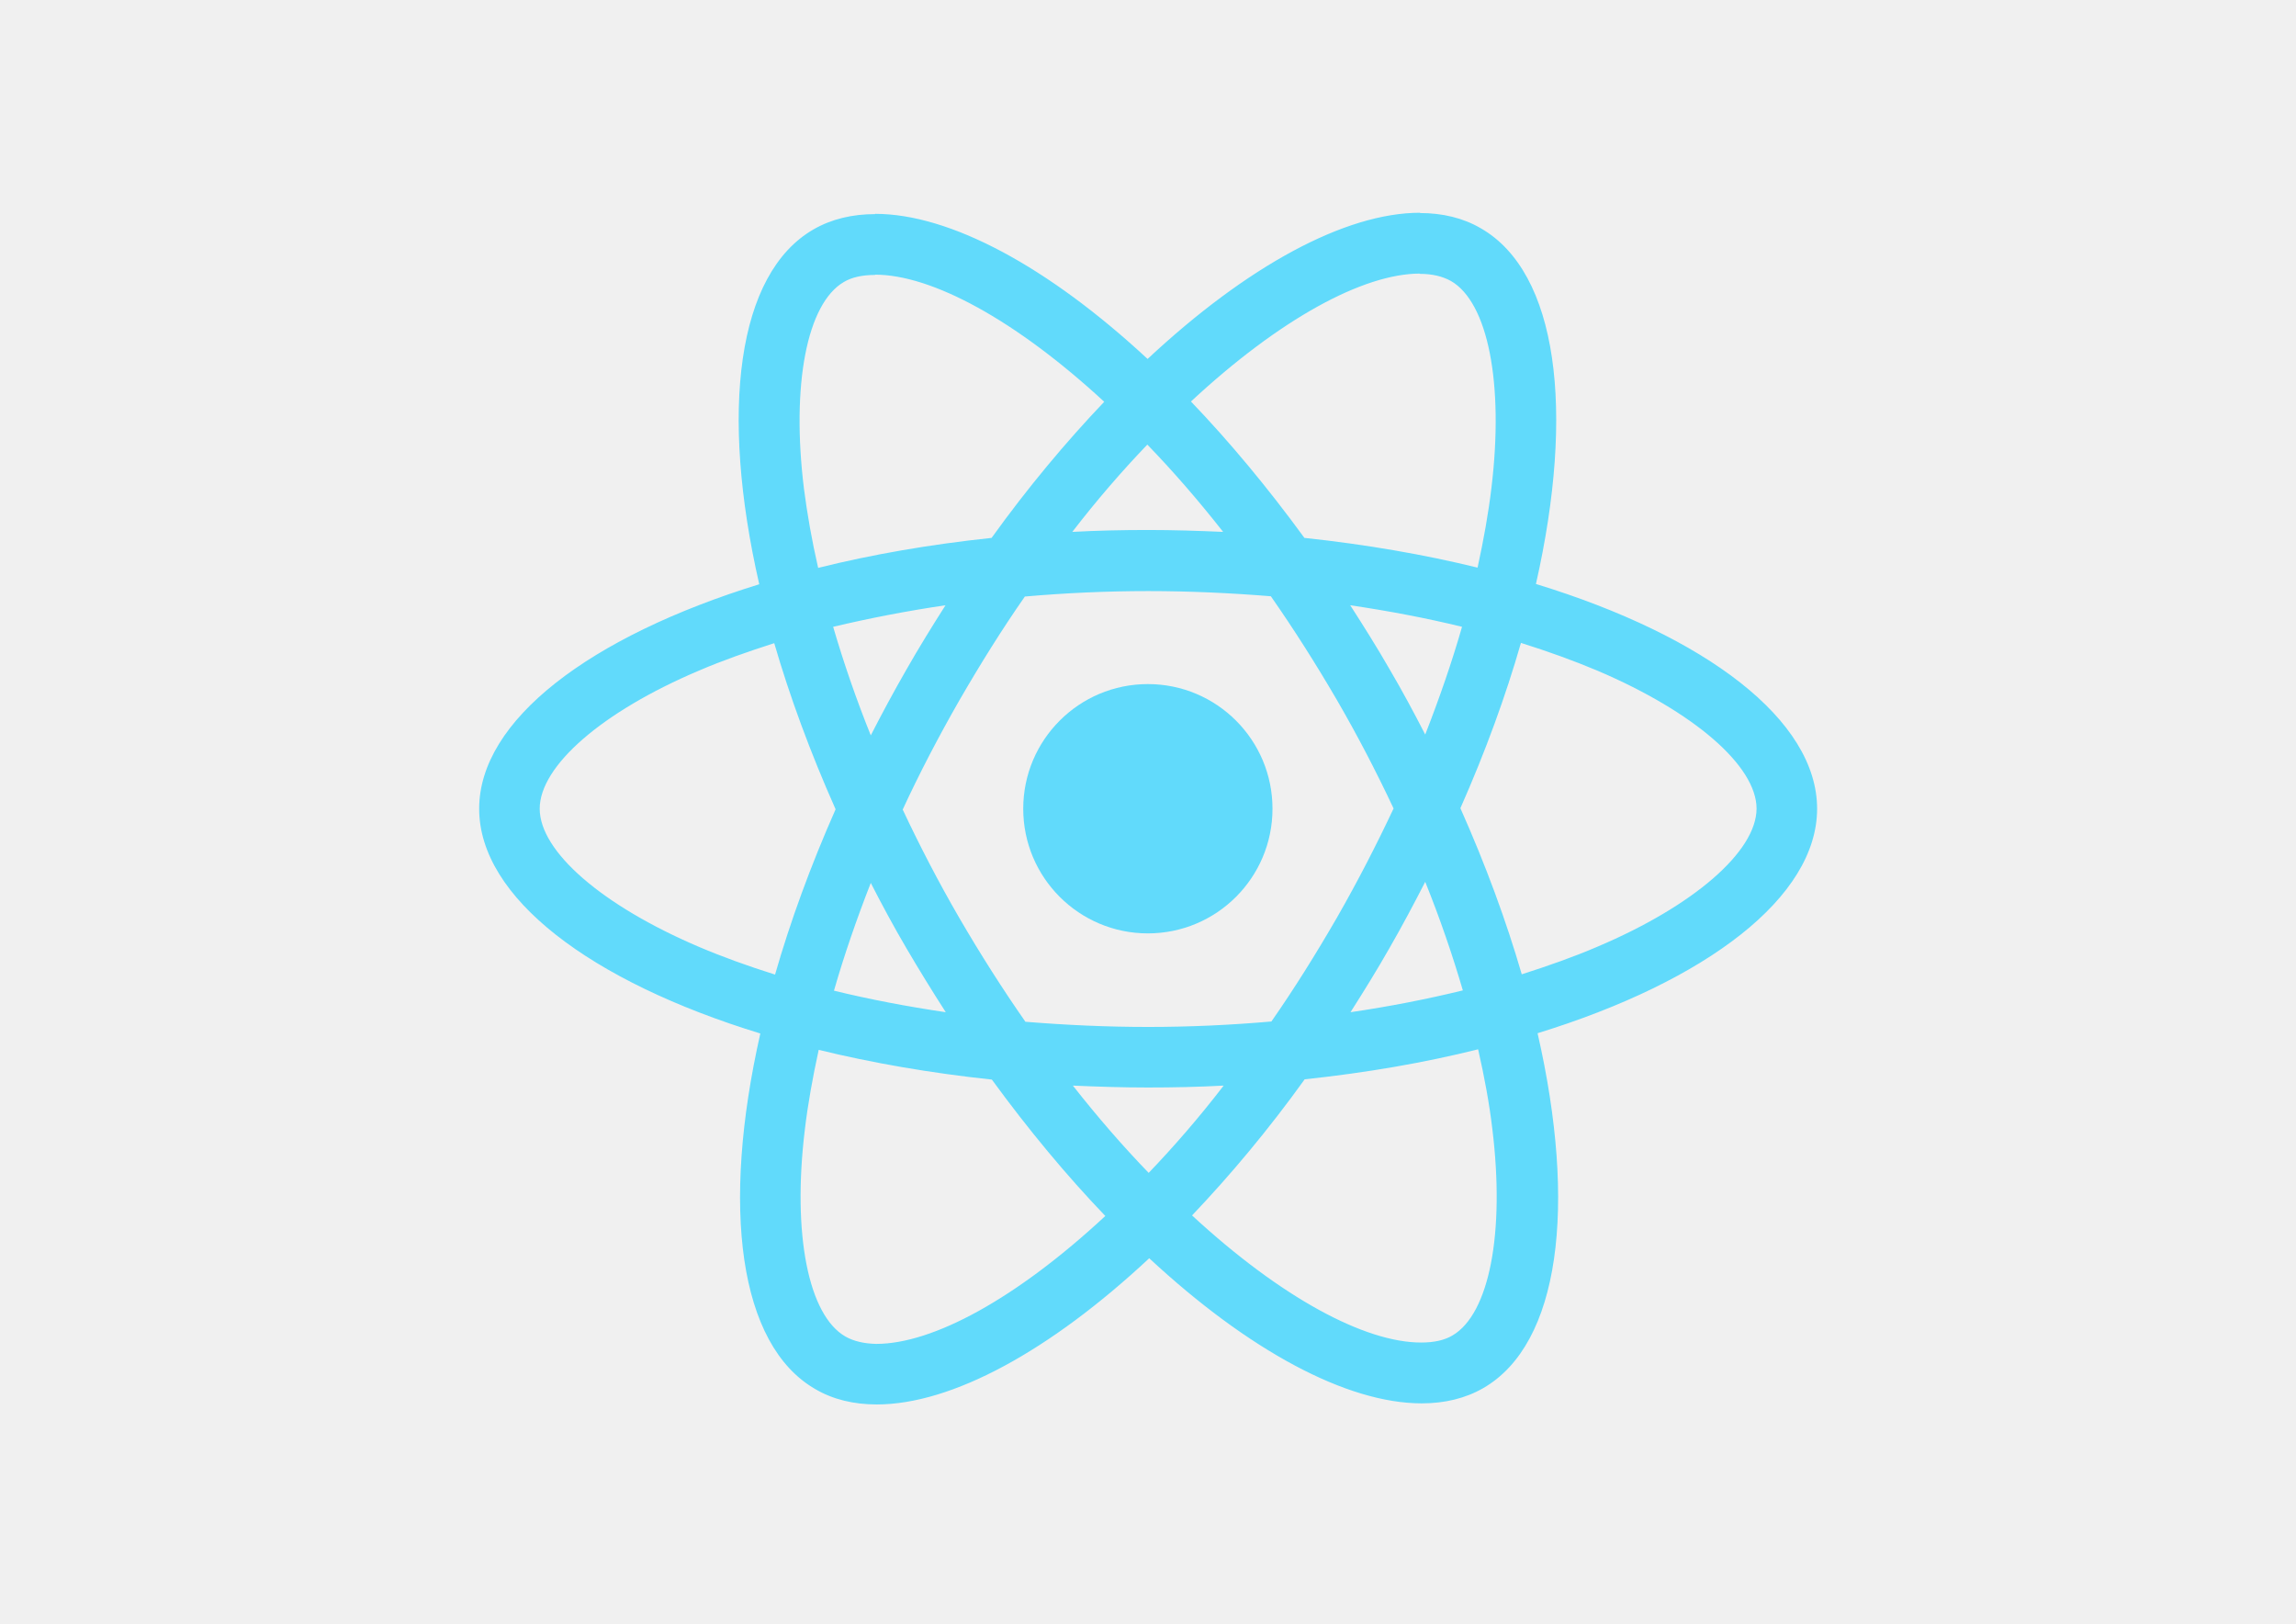
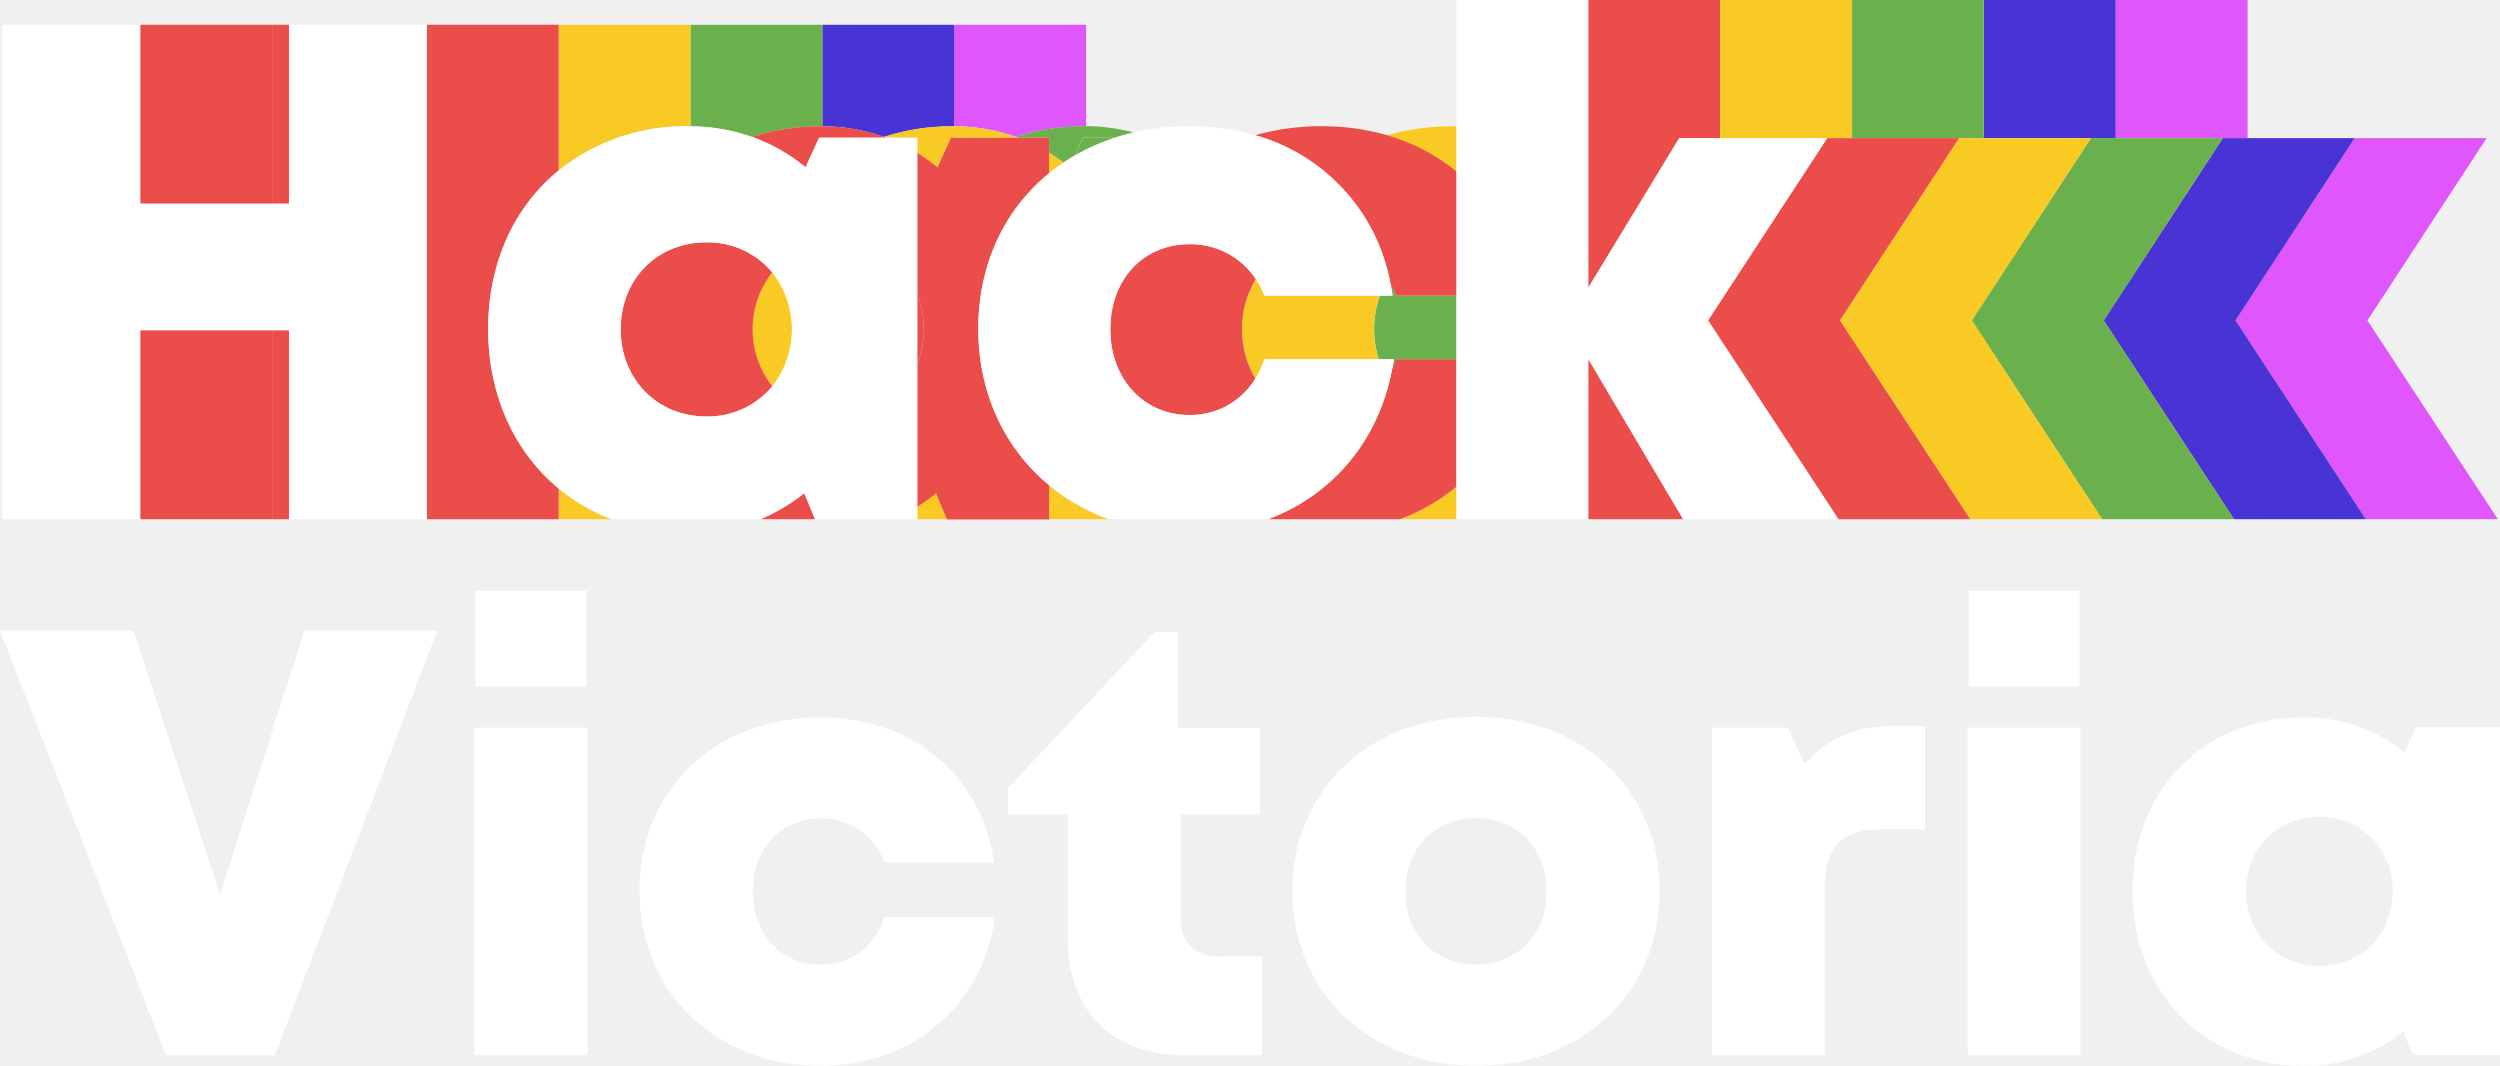
- <svg xmlns="http://www.w3.org/2000/svg" viewBox="0 0 841.9 595.3">
-   <g fill="#61DAFB">
-     <path d="M666.3 296.5c0-32.5-40.7-63.3-103.1-82.4 14.4-63.6 8-114.2-20.2-130.4-6.5-3.8-14.1-5.6-22.4-5.6v22.3c4.6 0 8.3.9 11.4 2.6 13.6 7.8 19.5 37.5 14.9 75.7-1.1 9.4-2.9 19.3-5.1 29.4-19.6-4.8-41-8.5-63.5-10.9-13.5-18.5-27.5-35.3-41.6-50 32.6-30.3 63.2-46.9 84-46.9V78c-27.5 0-63.5 19.6-99.9 53.6-36.4-33.8-72.4-53.2-99.9-53.2v22.3c20.7 0 51.4 16.5 84 46.6-14 14.7-28 31.4-41.3 49.9-22.6 2.4-44 6.1-63.6 11-2.3-10-4-19.7-5.2-29-4.7-38.2 1.1-67.9 14.6-75.8 3-1.8 6.9-2.6 11.5-2.6V78.5c-8.4 0-16 1.8-22.6 5.6-28.1 16.2-34.4 66.7-19.9 130.1-62.2 19.2-102.7 49.9-102.7 82.3 0 32.5 40.7 63.3 103.1 82.4-14.4 63.6-8 114.2 20.2 130.4 6.5 3.8 14.1 5.6 22.5 5.6 27.5 0 63.5-19.6 99.9-53.6 36.4 33.8 72.4 53.2 99.9 53.2 8.4 0 16-1.8 22.6-5.6 28.1-16.2 34.4-66.7 19.9-130.1 62-19.1 102.5-49.9 102.5-82.3zm-130.2-66.7c-3.7 12.9-8.3 26.2-13.5 39.5-4.1-8-8.4-16-13.1-24-4.6-8-9.5-15.8-14.4-23.4 14.2 2.1 27.9 4.7 41 7.9zm-45.8 106.5c-7.8 13.5-15.8 26.3-24.1 38.2-14.9 1.3-30 2-45.2 2-15.1 0-30.2-.7-45-1.9-8.3-11.9-16.4-24.6-24.2-38-7.6-13.1-14.5-26.4-20.8-39.8 6.2-13.4 13.2-26.8 20.7-39.9 7.8-13.5 15.8-26.3 24.1-38.2 14.9-1.3 30-2 45.2-2 15.1 0 30.2.7 45 1.9 8.3 11.9 16.4 24.6 24.2 38 7.6 13.1 14.5 26.4 20.8 39.8-6.3 13.4-13.2 26.8-20.7 39.9zm32.3-13c5.4 13.4 10 26.8 13.8 39.8-13.1 3.2-26.9 5.9-41.2 8 4.9-7.7 9.8-15.6 14.4-23.7 4.6-8 8.9-16.1 13-24.1zM421.2 430c-9.3-9.6-18.6-20.3-27.8-32 9 .4 18.2.7 27.5.7 9.4 0 18.7-.2 27.8-.7-9 11.7-18.3 22.4-27.5 32zm-74.4-58.9c-14.2-2.1-27.9-4.7-41-7.9 3.7-12.9 8.3-26.2 13.5-39.5 4.1 8 8.4 16 13.1 24 4.7 8 9.5 15.8 14.4 23.4zM420.7 163c9.3 9.6 18.6 20.3 27.8 32-9-.4-18.2-.7-27.5-.7-9.4 0-18.7.2-27.8.7 9-11.7 18.3-22.4 27.5-32zm-74 58.9c-4.9 7.7-9.8 15.6-14.4 23.7-4.6 8-8.9 16-13 24-5.4-13.4-10-26.8-13.8-39.8 13.1-3.1 26.9-5.8 41.2-7.9zm-90.5 125.2c-35.4-15.1-58.3-34.9-58.3-50.6 0-15.7 22.9-35.6 58.3-50.6 8.6-3.7 18-7 27.7-10.1 5.7 19.6 13.2 40 22.5 60.9-9.2 20.8-16.6 41.1-22.2 60.6-9.9-3.1-19.3-6.5-28-10.2zM310 490c-13.6-7.8-19.5-37.5-14.9-75.7 1.1-9.4 2.9-19.3 5.1-29.4 19.6 4.8 41 8.5 63.5 10.9 13.5 18.5 27.5 35.3 41.6 50-32.6 30.3-63.2 46.9-84 46.9-4.5-.1-8.3-1-11.3-2.7zm237.2-76.2c4.7 38.2-1.1 67.9-14.6 75.8-3 1.8-6.9 2.6-11.5 2.6-20.7 0-51.4-16.5-84-46.6 14-14.7 28-31.4 41.3-49.9 22.6-2.4 44-6.1 63.6-11 2.3 10.1 4.1 19.8 5.2 29.1zm38.5-66.7c-8.6 3.7-18 7-27.7 10.1-5.7-19.6-13.2-40-22.5-60.9 9.2-20.8 16.6-41.1 22.2-60.6 9.9 3.1 19.3 6.5 28.1 10.2 35.4 15.1 58.3 34.9 58.3 50.6-.1 15.7-23 35.6-58.4 50.6zM320.8 78.4z" />
-     <circle cx="420.9" cy="296.5" r="45.7" />
-     <path d="M520.5 78.1z" />
+ <svg xmlns="http://www.w3.org/2000/svg" viewBox="0 0 473.91 202.04">
+   <defs>
+     <style>.cls-1{fill:#e056fd;}.cls-2{fill:#4834d4;}.cls-3{fill:#6ab04c;}.cls-4{fill:#f9ca24;}.cls-5{fill:#eb4d4b;}.cls-6{fill:#fff;}</style>
+   </defs>
+   <g id="Logo">
+     <path class="cls-1" d="M197.88,29.53a41.5,41.5,0,0,1,13-2h.35V8.28h-25V27.51A35.15,35.15,0,0,1,197.88,29.53Z" transform="translate(-5.34 -3.58)" />
+     <path class="cls-1" d="M356.43,29.76V27.51h0v2.25Z" transform="translate(-5.34 -3.58)" />
+     <polygon class="cls-1" points="421.37 26.18 426.06 26.18 426.06 0 401.09 0 401.09 26.18 418.33 26.18 421.37 26.18" />
+     <polygon class="cls-1" points="448.49 98.42 473.49 98.42 448.78 60.74 471.37 26.18 446.37 26.18 423.78 60.74 448.49 98.42" />
+     <path class="cls-2" d="M172.88,29.53a41.5,41.5,0,0,1,13-2h.35V8.28h-25V27.51A35.15,35.15,0,0,1,172.88,29.53Z" transform="translate(-5.34 -3.58)" />
+     <polygon class="cls-2" points="301.09 68.07 301.06 68.02 301.06 68.1 301.09 68.1 301.09 68.07" />
+     <path class="cls-2" d="M331.43,29.76V27.51h0v2.25Z" transform="translate(-5.34 -3.58)" />
+     <polygon class="cls-2" points="396.37 26.18 401.06 26.18 401.06 0 376.09 0 376.09 26.18 393.33 26.18 396.37 26.18" />
+     <polygon class="cls-2" points="398.78 60.74 423.49 98.42 448.49 98.42 423.78 60.74 446.37 26.18 443.33 26.18 426.06 26.18 421.37 26.18 398.78 60.74" />
+     <path class="cls-3" d="M147.88,29.53a41.5,41.5,0,0,1,13-2h.35V8.28h-25V27.51A35.15,35.15,0,0,1,147.88,29.53Z" transform="translate(-5.34 -3.58)" />
+     <path class="cls-4" d="M207,97.66a32.72,32.72,0,0,1-2.78,1.92V102h5.62l-1.43-3.42C207.93,98.29,207.46,98,207,97.66Z" transform="translate(-5.34 -3.58)" />
+     <path class="cls-3" d="M197.88,29.53l.42.16h5.92v2.87c.93.57,1.84,1.18,2.71,1.84.69-.47,1.41-.92,2.14-1.34l1.54-3.38h6c1.15-.37,2.35-.7,3.56-1a35.86,35.86,0,0,0-8.95-1.19h-.35A41.5,41.5,0,0,0,197.88,29.53Z" transform="translate(-5.34 -3.58)" />
+     <path class="cls-5" d="M179.22,72.63a18.15,18.15,0,0,0,0-13.24Z" transform="translate(-5.34 -3.58)" />
+     <path class="cls-3" d="M281.43,71.68V59.63H270a14.85,14.85,0,0,0-1.08-2.36c.15.78.3,1.56.41,2.36h-2.42a19.35,19.35,0,0,0-.21,12.05h2.9c-.1.7-.22,1.38-.35,2.06a17,17,0,0,0,.81-2.06Z" transform="translate(-5.34 -3.58)" />
+     <path class="cls-3" d="M306.4,36.08l0,0V27.51h0Z" transform="translate(-5.34 -3.58)" />
+     <path class="cls-3" d="M306.43,95.84l0,0V102h0Z" transform="translate(-5.34 -3.58)" />
+     <polygon class="cls-3" points="368.33 26.18 371.37 26.18 376.06 26.18 376.06 0 351.09 0 351.09 23.93 351.09 26.18 368.33 26.18" />
+     <polygon class="cls-3" points="373.78 60.74 398.49 98.42 423.49 98.42 398.78 60.74 421.37 26.18 418.33 26.18 401.09 26.18 401.06 26.18 396.37 26.18 373.78 60.74" />
+     <rect class="cls-5" x="51.58" y="4.7" width="3.2" height="33.91" />
+     <rect class="cls-5" x="51.58" y="62.6" width="3.2" height="35.82" />
+     <path class="cls-4" d="M135.9,27.5h.35V8.28h-25V35.87A38.28,38.28,0,0,1,135.9,27.5Z" transform="translate(-5.34 -3.58)" />
+     <path class="cls-4" d="M111.25,102h10a35.84,35.84,0,0,1-10-5.81Z" transform="translate(-5.34 -3.58)" />
+     <path class="cls-4" d="M179.22,99.58V102h5.62l-2.06-4.94A35.69,35.69,0,0,1,179.22,99.58Z" transform="translate(-5.34 -3.58)" />
+     <path class="cls-4" d="M179.22,29.69v2.87a33.25,33.25,0,0,1,3.83,2.73l2.56-5.61H198.3l-.42-.16a35.15,35.15,0,0,0-11.63-2h-.35a41.5,41.5,0,0,0-13,2l.42.16Z" transform="translate(-5.34 -3.58)" />
+     <path class="cls-4" d="M151.74,76.82a17.51,17.51,0,0,0,0-21.62,17.55,17.55,0,0,0,0,21.62Z" transform="translate(-5.34 -3.58)" />
+     <path class="cls-3" d="M216.64,29.68h-6l-1.54,3.38A39.54,39.54,0,0,1,216.64,29.68Z" transform="translate(-5.34 -3.58)" />
+     <path class="cls-4" d="M208.41,98.58l1.43,3.42h5.64A38.81,38.81,0,0,1,208.41,98.58Z" transform="translate(-5.34 -3.58)" />
+     <path class="cls-4" d="M207,97.66c-1-.65-1.89-1.35-2.78-2.08v4A32.72,32.72,0,0,0,207,97.66Z" transform="translate(-5.34 -3.58)" />
+     <path class="cls-4" d="M206.93,34.4c-.87-.66-1.78-1.27-2.71-1.84v3.85C205.09,35.7,206,35,206.93,34.4Z" transform="translate(-5.34 -3.58)" />
+     <path class="cls-4" d="M281.43,95.84A36.87,36.87,0,0,1,270.77,102h10.66Z" transform="translate(-5.34 -3.58)" />
+     <path class="cls-4" d="M281.43,36.1V27.51h-.53a46.84,46.84,0,0,0-10.7,1.2q-1,.23-2,.51A37.2,37.2,0,0,1,281.43,36.1Z" transform="translate(-5.34 -3.58)" />
+     <path class="cls-4" d="M266.87,59.63H245a14.34,14.34,0,0,0-1.55-3.14A17.52,17.52,0,0,0,240.8,66a17.76,17.76,0,0,0,2.52,9.38,16.37,16.37,0,0,0,1.7-3.69h21.64a19.35,19.35,0,0,1,.21-12.05Z" transform="translate(-5.34 -3.58)" />
+     <path class="cls-4" d="M306.43,36.1l0,0V58.17l0-.05Z" transform="translate(-5.34 -3.58)" />
+     <path class="cls-4" d="M306.43,71.68h0V95.86l0,0Z" transform="translate(-5.34 -3.58)" />
+     <polygon class="cls-4" points="343.33 26.18 346.37 26.18 351.06 26.18 351.06 23.93 351.06 0 326.09 0 326.09 23.93 326.09 26.18 343.33 26.18" />
+     <polygon class="cls-4" points="348.78 60.74 373.49 98.42 398.49 98.42 373.78 60.74 396.37 26.18 393.33 26.18 376.09 26.18 376.06 26.18 371.37 26.18 348.78 60.74" />
+     <polygon class="cls-5" points="51.58 38.61 51.58 4.7 50.46 4.7 26.58 4.7 26.58 38.61 51.58 38.61" />
+     <rect class="cls-5" x="26.58" y="62.6" width="25" height="35.82" />
+     <path class="cls-5" d="M86.25,102h25V96.19c-8.35-6.91-13.37-17.57-13.37-30.26s5-23.22,13.37-30.06V8.28h-25Z" transform="translate(-5.34 -3.58)" />
+     <path class="cls-5" d="M149.46,102h10.38l-2.06-4.94A33.69,33.69,0,0,1,149.46,102Z" transform="translate(-5.34 -3.58)" />
+     <path class="cls-5" d="M158.05,35.29l2.56-5.61H173.3l-.42-.16a35.15,35.15,0,0,0-11.63-2h-.35a41.5,41.5,0,0,0-13,2A33.49,33.49,0,0,1,158.05,35.29Z" transform="translate(-5.34 -3.58)" />
+     <path class="cls-5" d="M139.24,82.53a15.9,15.9,0,0,0,12.5-5.71,17.55,17.55,0,0,1,0-21.62,15.93,15.93,0,0,0-12.49-5.69C129.83,49.51,123,56.58,123,66S129.88,82.53,139.24,82.53Z" transform="translate(-5.34 -3.58)" />
+     <path class="cls-5" d="M204.22,95.58c-8.38-6.93-13.43-17.37-13.43-29.67s5-22.65,13.43-29.5V29.69H185.61l-2.56,5.61a33.25,33.25,0,0,0-3.83-2.73V59.39a18.15,18.15,0,0,1,0,13.24v27a35.69,35.69,0,0,0,3.56-2.52l2.06,4.94h19.38V95.58Z" transform="translate(-5.34 -3.58)" />
+     <path class="cls-5" d="M268.88,57.27A14.85,14.85,0,0,1,270,59.63h11.47V36.1a37.2,37.2,0,0,0-13.21-6.89,43.27,43.27,0,0,0-9.78-1.64c-.84,0-1.68-.07-2.54-.07a46.84,46.84,0,0,0-10.7,1.2q-1,.23-2,.51A35.88,35.88,0,0,1,268.88,57.27Z" transform="translate(-5.34 -3.58)" />
+     <path class="cls-5" d="M281.43,95.84V71.68H270a17,17,0,0,1-.81,2.06c-2.6,13.49-11.31,23.69-23.44,28.26h25A36.87,36.87,0,0,0,281.43,95.84Z" transform="translate(-5.34 -3.58)" />
+     <path class="cls-5" d="M243.41,56.49a14.83,14.83,0,0,0-12.58-6.61c-8.78,0-15,6.66-15,16.11s6.33,16.27,15,16.27a14.4,14.4,0,0,0,12.49-6.89A17.76,17.76,0,0,1,240.8,66,17.52,17.52,0,0,1,243.41,56.49Z" transform="translate(-5.34 -3.58)" />
+     <polygon class="cls-5" points="301.09 32.52 301.09 54.54 318.33 26.18 326.06 26.18 326.06 23.93 326.06 0 301.09 0 301.09 23.93 301.09 32.52" />
+     <polygon class="cls-5" points="301.09 68.07 301.09 68.1 301.09 92.26 301.09 98.42 319.06 98.42 301.09 68.07" />
+     <polygon class="cls-5" points="348.78 60.74 371.37 26.18 368.33 26.18 351.09 26.18 351.06 26.18 346.37 26.18 323.78 60.74 348.49 98.42 373.49 98.42 348.78 60.74" />
+     <polygon class="cls-6" points="26.58 98.42 26.58 62.6 51.58 62.6 54.79 62.6 54.79 98.42 80.91 98.42 80.91 4.7 79.79 4.7 76.58 4.7 75.46 4.7 54.79 4.7 54.79 38.61 51.58 38.61 26.58 38.61 26.58 4.7 25.46 4.7 0.46 4.7 0.46 98.42 26.58 98.42" />
+     <path class="cls-6" d="M179.22,72.63V29.69H160.61l-2.56,5.61a33.49,33.49,0,0,0-10.17-5.76,35.15,35.15,0,0,0-11.63-2h-.35a38.28,38.28,0,0,0-24.65,8.37C102.9,42.71,97.88,53.3,97.88,65.93s5,23.35,13.37,30.26a35.84,35.84,0,0,0,10,5.81h28.22a33.69,33.69,0,0,0,8.32-4.94l2.06,4.94h19.38V72.63ZM123,66c0-9.41,6.82-16.48,16.23-16.48a15.93,15.93,0,0,1,12.49,5.69,17.51,17.51,0,0,1,0,21.62,15.9,15.9,0,0,1-12.5,5.71C129.88,82.53,123,75.46,123,66Z" transform="translate(-5.34 -3.58)" />
+     <path class="cls-6" d="M209.07,33.06c-.73.42-1.45.87-2.14,1.34-.94.63-1.84,1.3-2.71,2-8.4,6.85-13.43,17.2-13.43,29.5s5.05,22.74,13.43,29.67c.89.73,1.81,1.43,2.78,2.08.46.32.93.63,1.41.92a38.81,38.81,0,0,0,7.07,3.42h30.29c12.13-4.57,20.84-14.77,23.44-28.26.13-.68.25-1.36.35-2.06H245a16.37,16.37,0,0,1-1.7,3.69,14.4,14.4,0,0,1-12.49,6.89c-8.7,0-15-6.82-15-16.27s6.25-16.11,15-16.11a14.83,14.83,0,0,1,12.58,6.61A14.34,14.34,0,0,1,245,59.63h24.33c-.11-.8-.26-1.58-.41-2.36a35.88,35.88,0,0,0-25.66-28.06,43.27,43.27,0,0,0-9.78-1.64c-.84,0-1.68-.07-2.54-.07a46.84,46.84,0,0,0-10.7,1.2c-1.21.28-2.41.61-3.56,1A39.54,39.54,0,0,0,209.07,33.06Z" transform="translate(-5.34 -3.58)" />
+     <polygon class="cls-6" points="276.09 32.52 276.09 56.05 276.09 68.1 276.09 92.26 276.09 98.42 301.06 98.42 301.06 92.28 301.06 68.1 301.06 68.02 301.09 68.07 319.06 98.42 348.49 98.42 323.78 60.74 346.37 26.18 343.33 26.18 326.09 26.18 326.06 26.18 318.33 26.18 301.09 54.54 301.06 54.58 301.06 32.5 301.06 23.93 301.06 0 276.09 0 276.09 23.93 276.09 32.52" />
+   </g>
+   <g id="Layer_2" data-name="Layer 2">
+     <path class="cls-6" d="M88.25,123.11l-30.8,80.48H36.8L5.34,123.11H30.63l16.43,50,16-50Z" transform="translate(-5.34 -3.58)" />
+     <path class="cls-6" d="M95.3,141.51h21.38v62.07H95.3Zm.16-25.92h21.05v18.15H95.46Z" transform="translate(-5.34 -3.58)" />
+     <path class="cls-6" d="M160.84,205.62c-19.91,0-34.28-14-34.28-33.16s14.31-32.89,34.35-32.89c17.44,0,30.53,11,32.87,27.51H173a12.61,12.61,0,0,0-12.11-8.35c-7.51,0-12.86,5.71-12.86,13.8s5.41,13.93,12.86,13.93A12.49,12.49,0,0,0,173,177.4h21c-2.41,16.86-15.68,28.22-33.16,28.22Z" transform="translate(-5.34 -3.58)" />
+     <path class="cls-6" d="M244.54,184.86v18.73H229.83c-13.73,0-22.08-8.4-22.08-22.19V158H196.39v-5l27.81-29.62h4.4v18.15h15.59V158H229.14v19.76c0,4.45,2.68,7.13,7.19,7.13Z" transform="translate(-5.34 -3.58)" />
+     <path class="cls-6" d="M250.33,172.55c0-19.25,14.57-33.08,34.81-33.08s34.8,13.83,34.8,33.08-14.63,33.07-34.8,33.07S250.33,191.72,250.33,172.55Zm34.81,13.86c7.79,0,13.38-5.65,13.38-13.86s-5.59-13.87-13.38-13.87-13.39,5.66-13.39,13.87,5.59,13.86,13.39,13.86Z" transform="translate(-5.34 -3.58)" />
+     <path class="cls-6" d="M370.25,141.21v19.57H362c-7.57,0-10.75,3.32-10.75,11.24v31.57H329.82V141.51h14.33l3.33,6.89c4.38-5.07,9.71-7.19,17.1-7.19Z" transform="translate(-5.34 -3.58)" />
+     <path class="cls-6" d="M378.34,141.51h21.38v62.07H378.34Zm.16-25.92h21.06v18.15H378.5Z" transform="translate(-5.34 -3.58)" />
+     <path class="cls-6" d="M479.25,141.44v62.08H462.72l-1.83-4.39a29.4,29.4,0,0,1-18.73,6.49c-19,0-32.55-13.85-32.55-33.14s13.56-32.91,32.55-32.91a29.46,29.46,0,0,1,19,6.67l2.18-4.8Zm-20.34,31.09c0-8.06-5.89-14.11-13.89-14.11s-13.9,6.05-13.9,14.11S437,186.69,445,186.69,458.91,180.64,458.91,172.53Z" transform="translate(-5.34 -3.58)" />
  </g>
</svg>
